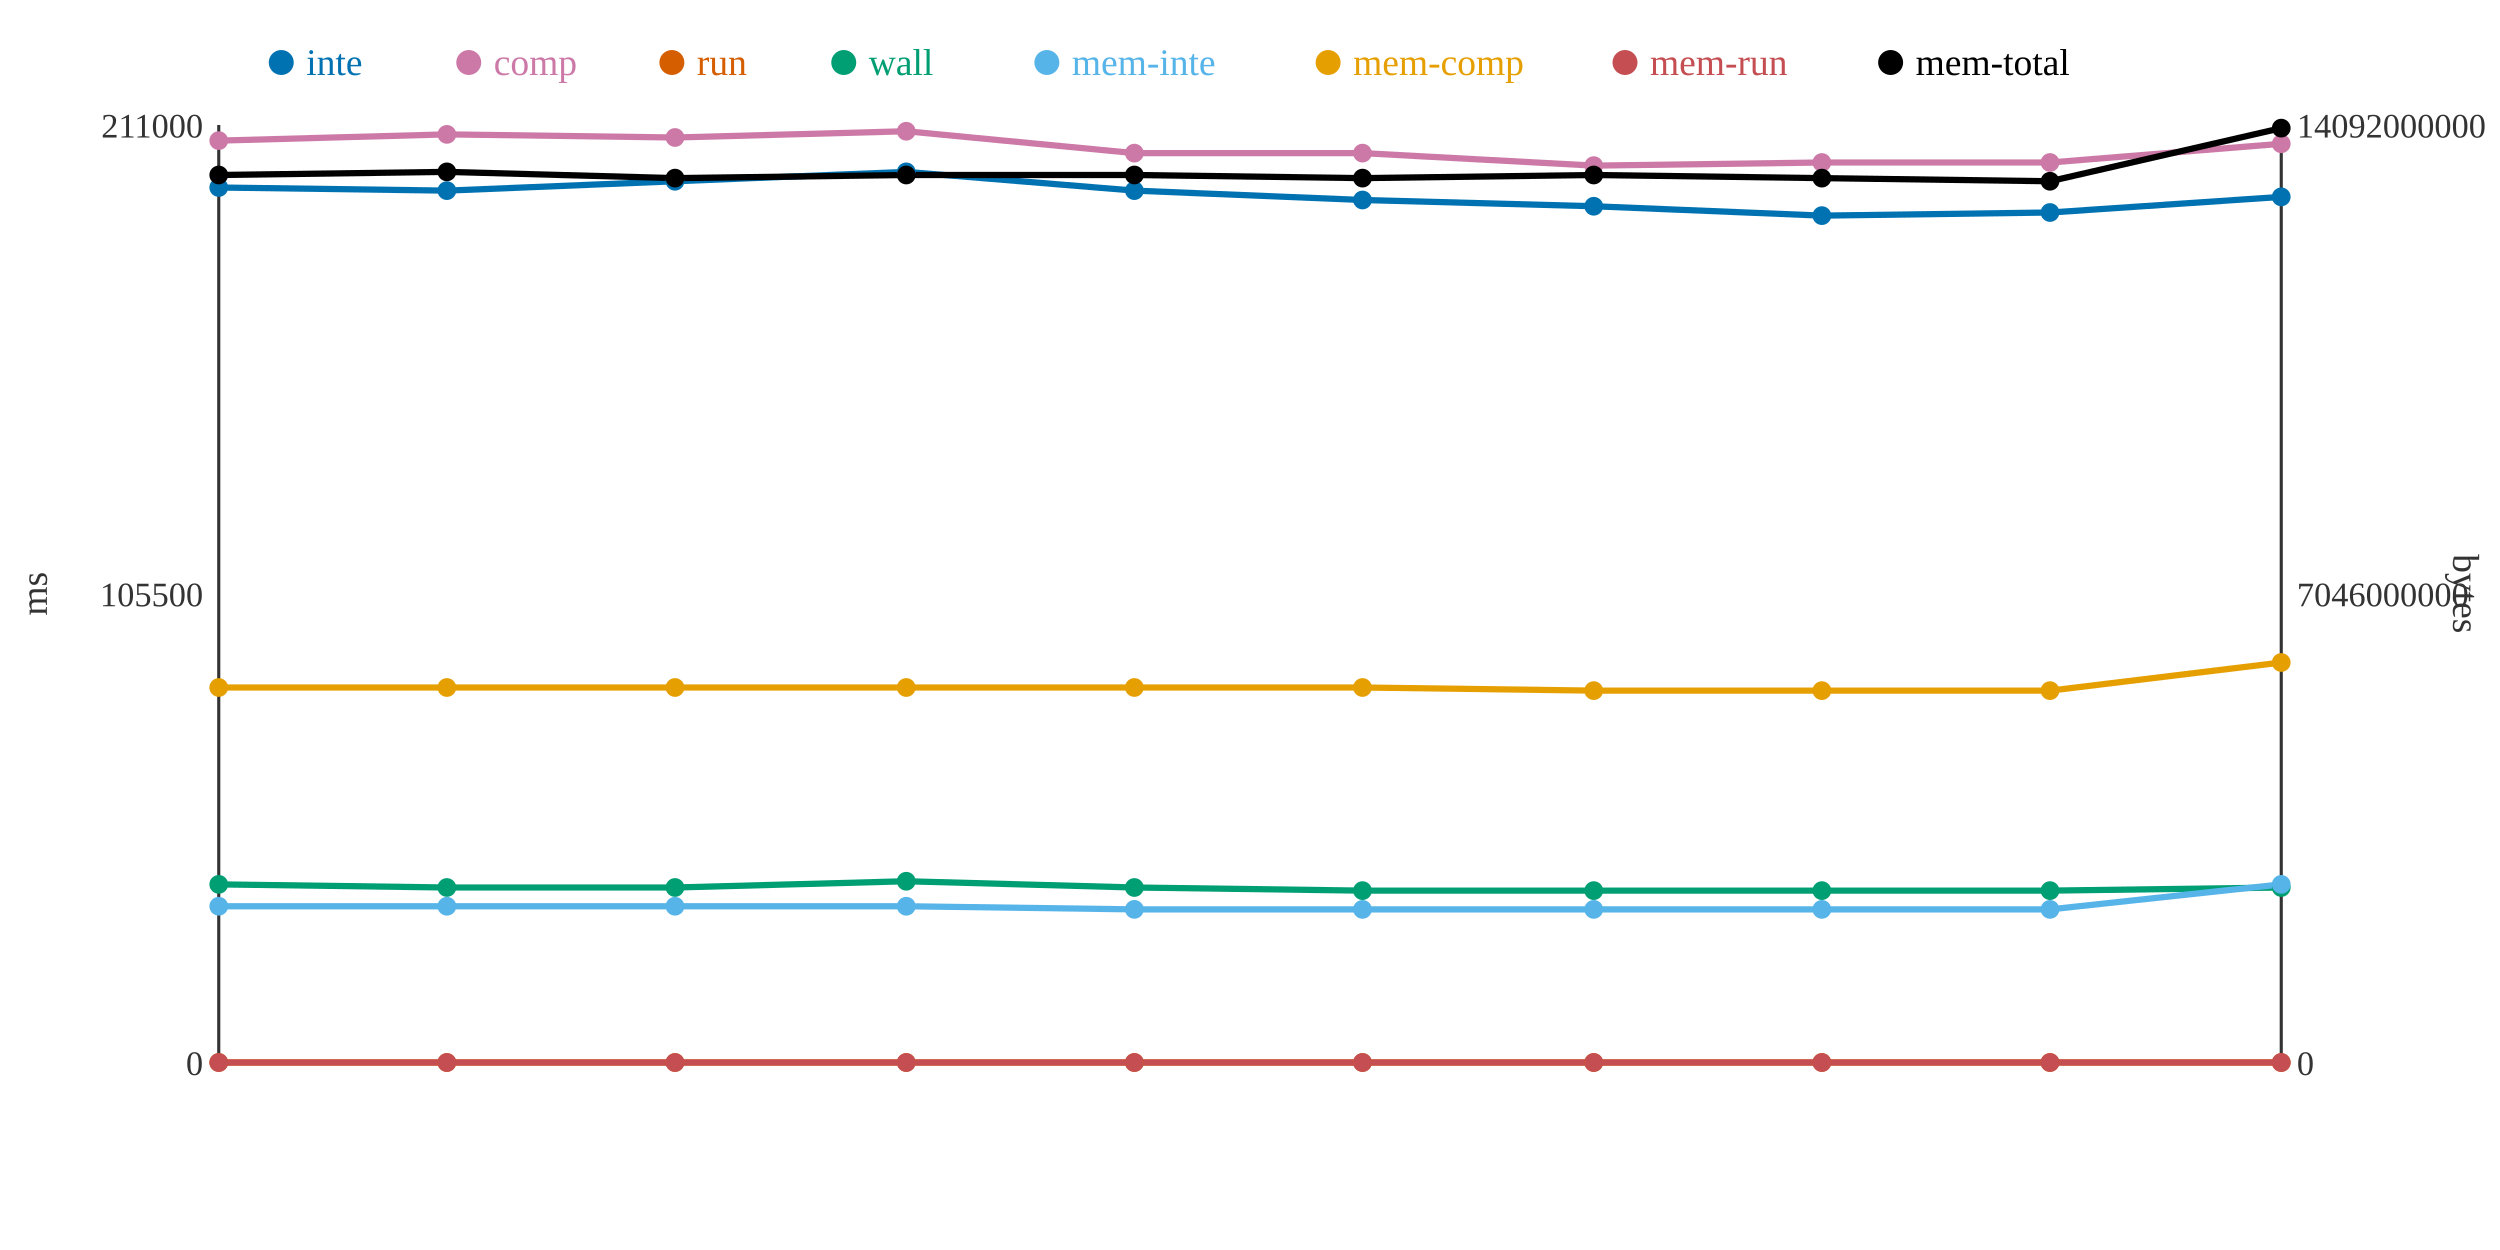
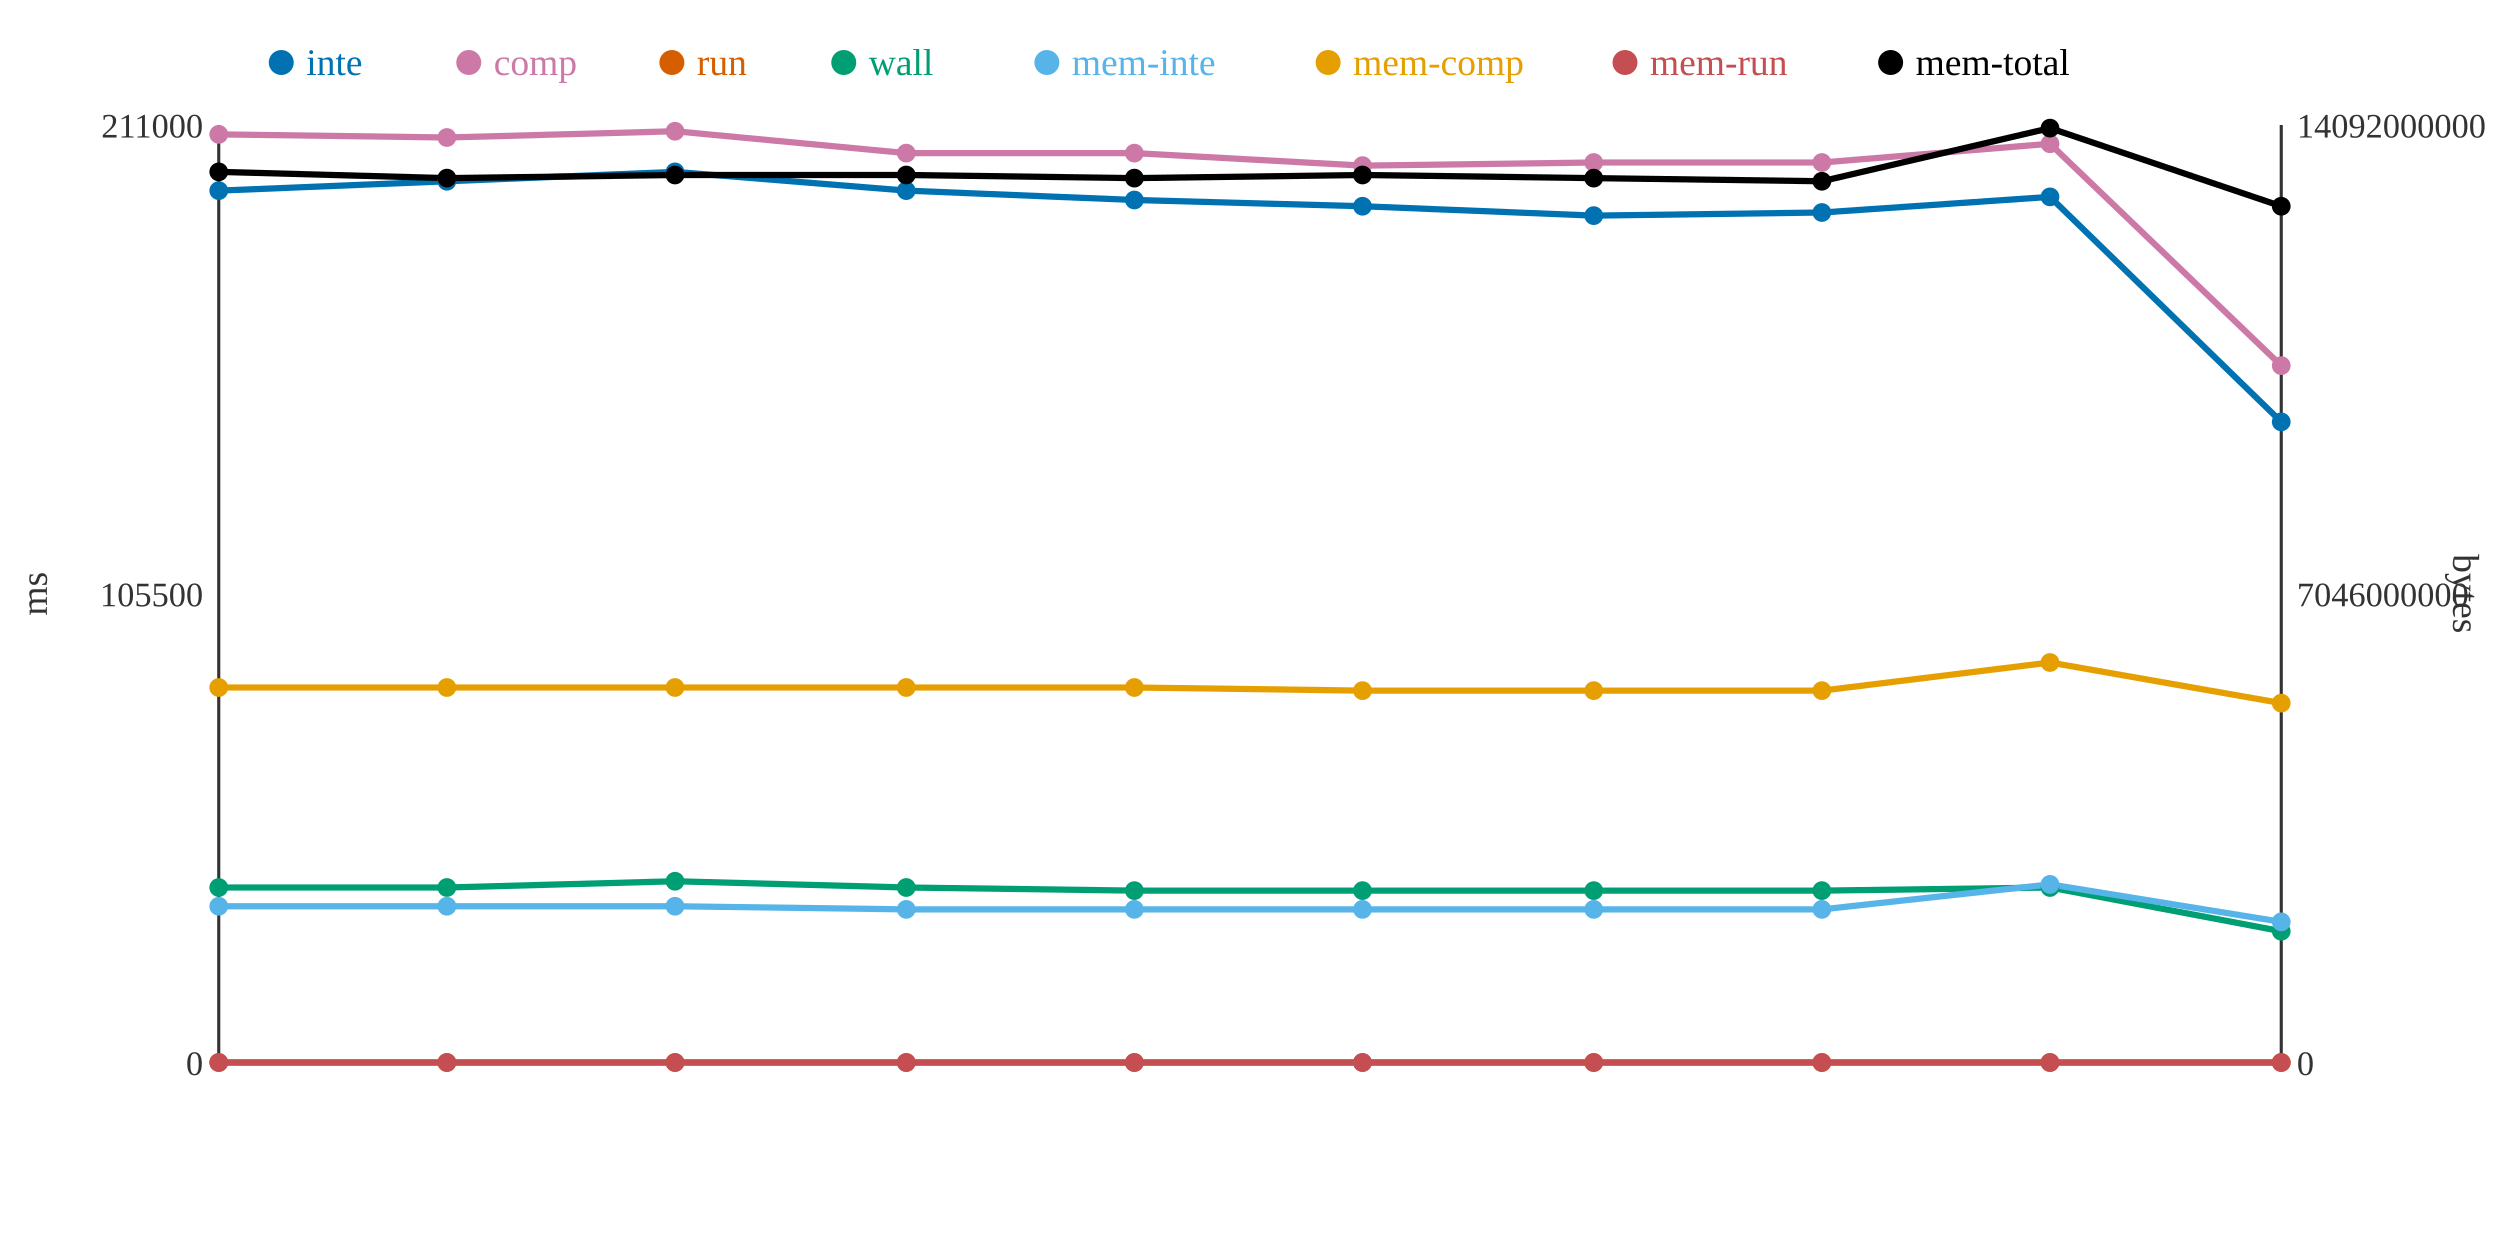
<svg xmlns="http://www.w3.org/2000/svg" width="800" height="400">
  <rect width="800" height="400" fill="white" />
  <line x1="70" y1="40" x2="70" y2="340" stroke="#333" stroke-width="1" />
  <line x1="70" y1="340" x2="730" y2="340" stroke="#333" stroke-width="1" />
  <line x1="730" y1="40" x2="730" y2="340" stroke="#333" stroke-width="1" />
  <text x="65" y="344" text-anchor="end" font-size="11" fill="#333">0</text>
  <text x="65" y="194" text-anchor="end" font-size="11" fill="#333">105500</text>
  <text x="65" y="44" text-anchor="end" font-size="11" fill="#333">211000</text>
  <text x="15" y="190" text-anchor="middle" font-size="12" fill="#333" transform="rotate(-90 15 190)">ms</text>
  <text x="735" y="344" text-anchor="start" font-size="11" fill="#333">0</text>
  <text x="735" y="194" text-anchor="start" font-size="11" fill="#333">7046000000</text>
  <text x="735" y="44" text-anchor="start" font-size="11" fill="#333">14092000000</text>
  <text x="785" y="190" text-anchor="middle" font-size="12" fill="#333" transform="rotate(90 785 190)">bytes</text>
-   <polyline points="70,60 143,61 216,58 290,55 363,61 436,64 510,66 583,69 656,68 730,63" fill="none" stroke="#0072B2" stroke-width="2" />
-   <polyline points="70,45 143,43 216,44 290,42 363,49 436,49 510,53 583,52 656,52 730,46" fill="none" stroke="#CC79A7" stroke-width="2" />
+   <polyline points="70,61 143,58 216,55 290,61 363,64 436,66 510,69 583,68 656,63 730,135" fill="none" stroke="#0072B2" stroke-width="2" />
+   <polyline points="70,43 143,44 216,42 290,49 363,49 436,53 510,52 583,52 656,46 730,117" fill="none" stroke="#CC79A7" stroke-width="2" />
  <polyline points="70,340 143,340 216,340 290,340 363,340 436,340 510,340 583,340 656,340 730,340" fill="none" stroke="#D55E00" stroke-width="2" />
-   <polyline points="70,283 143,284 216,284 290,282 363,284 436,285 510,285 583,285 656,285 730,284" fill="none" stroke="#009E73" stroke-width="2" />
-   <polyline points="70,290 143,290 216,290 290,290 363,291 436,291 510,291 583,291 656,291 730,283" fill="none" stroke="#56B4E9" stroke-width="2" />
-   <polyline points="70,220 143,220 216,220 290,220 363,220 436,220 510,221 583,221 656,221 730,212" fill="none" stroke="#E69F00" stroke-width="2" />
+   <polyline points="70,284 143,284 216,282 290,284 363,285 436,285 510,285 583,285 656,284 730,298" fill="none" stroke="#009E73" stroke-width="2" />
+   <polyline points="70,290 143,290 216,290 290,291 363,291 436,291 510,291 583,291 656,283 730,295" fill="none" stroke="#56B4E9" stroke-width="2" />
+   <polyline points="70,220 143,220 216,220 290,220 363,220 436,221 510,221 583,221 656,212 730,225" fill="none" stroke="#E69F00" stroke-width="2" />
  <polyline points="70,340 143,340 216,340 290,340 363,340 436,340 510,340 583,340 656,340 730,340" fill="none" stroke="#C44E52" stroke-width="2" />
-   <polyline points="70,56 143,55 216,57 290,56 363,56 436,57 510,56 583,57 656,58 730,41" fill="none" stroke="#000000" stroke-width="2" />
-   <circle cx="70" cy="60" r="3" fill="#0072B2" />
-   <circle cx="70" cy="45" r="3" fill="#CC79A7" />
+   <polyline points="70,55 143,57 216,56 290,56 363,57 436,56 510,57 583,58 656,41 730,66" fill="none" stroke="#000000" stroke-width="2" />
+   <circle cx="70" cy="61" r="3" fill="#0072B2" />
+   <circle cx="70" cy="43" r="3" fill="#CC79A7" />
  <circle cx="70" cy="340" r="3" fill="#D55E00" />
-   <circle cx="70" cy="283" r="3" fill="#009E73" />
+   <circle cx="70" cy="284" r="3" fill="#009E73" />
  <circle cx="70" cy="290" r="3" fill="#56B4E9" />
  <circle cx="70" cy="220" r="3" fill="#E69F00" />
  <circle cx="70" cy="340" r="3" fill="#C44E52" />
-   <circle cx="70" cy="56" r="3" fill="#000000" />
-   <circle cx="143" cy="61" r="3" fill="#0072B2" />
-   <circle cx="143" cy="43" r="3" fill="#CC79A7" />
+   <circle cx="70" cy="55" r="3" fill="#000000" />
+   <circle cx="143" cy="58" r="3" fill="#0072B2" />
+   <circle cx="143" cy="44" r="3" fill="#CC79A7" />
  <circle cx="143" cy="340" r="3" fill="#D55E00" />
  <circle cx="143" cy="284" r="3" fill="#009E73" />
  <circle cx="143" cy="290" r="3" fill="#56B4E9" />
  <circle cx="143" cy="220" r="3" fill="#E69F00" />
  <circle cx="143" cy="340" r="3" fill="#C44E52" />
-   <circle cx="143" cy="55" r="3" fill="#000000" />
-   <circle cx="216" cy="58" r="3" fill="#0072B2" />
-   <circle cx="216" cy="44" r="3" fill="#CC79A7" />
+   <circle cx="143" cy="57" r="3" fill="#000000" />
+   <circle cx="216" cy="55" r="3" fill="#0072B2" />
+   <circle cx="216" cy="42" r="3" fill="#CC79A7" />
  <circle cx="216" cy="340" r="3" fill="#D55E00" />
-   <circle cx="216" cy="284" r="3" fill="#009E73" />
+   <circle cx="216" cy="282" r="3" fill="#009E73" />
  <circle cx="216" cy="290" r="3" fill="#56B4E9" />
  <circle cx="216" cy="220" r="3" fill="#E69F00" />
  <circle cx="216" cy="340" r="3" fill="#C44E52" />
-   <circle cx="216" cy="57" r="3" fill="#000000" />
-   <circle cx="290" cy="55" r="3" fill="#0072B2" />
-   <circle cx="290" cy="42" r="3" fill="#CC79A7" />
+   <circle cx="216" cy="56" r="3" fill="#000000" />
+   <circle cx="290" cy="61" r="3" fill="#0072B2" />
+   <circle cx="290" cy="49" r="3" fill="#CC79A7" />
  <circle cx="290" cy="340" r="3" fill="#D55E00" />
-   <circle cx="290" cy="282" r="3" fill="#009E73" />
-   <circle cx="290" cy="290" r="3" fill="#56B4E9" />
+   <circle cx="290" cy="284" r="3" fill="#009E73" />
+   <circle cx="290" cy="291" r="3" fill="#56B4E9" />
  <circle cx="290" cy="220" r="3" fill="#E69F00" />
  <circle cx="290" cy="340" r="3" fill="#C44E52" />
  <circle cx="290" cy="56" r="3" fill="#000000" />
-   <circle cx="363" cy="61" r="3" fill="#0072B2" />
+   <circle cx="363" cy="64" r="3" fill="#0072B2" />
  <circle cx="363" cy="49" r="3" fill="#CC79A7" />
  <circle cx="363" cy="340" r="3" fill="#D55E00" />
-   <circle cx="363" cy="284" r="3" fill="#009E73" />
+   <circle cx="363" cy="285" r="3" fill="#009E73" />
  <circle cx="363" cy="291" r="3" fill="#56B4E9" />
  <circle cx="363" cy="220" r="3" fill="#E69F00" />
  <circle cx="363" cy="340" r="3" fill="#C44E52" />
-   <circle cx="363" cy="56" r="3" fill="#000000" />
-   <circle cx="436" cy="64" r="3" fill="#0072B2" />
-   <circle cx="436" cy="49" r="3" fill="#CC79A7" />
+   <circle cx="363" cy="57" r="3" fill="#000000" />
+   <circle cx="436" cy="66" r="3" fill="#0072B2" />
+   <circle cx="436" cy="53" r="3" fill="#CC79A7" />
  <circle cx="436" cy="340" r="3" fill="#D55E00" />
  <circle cx="436" cy="285" r="3" fill="#009E73" />
  <circle cx="436" cy="291" r="3" fill="#56B4E9" />
-   <circle cx="436" cy="220" r="3" fill="#E69F00" />
+   <circle cx="436" cy="221" r="3" fill="#E69F00" />
  <circle cx="436" cy="340" r="3" fill="#C44E52" />
-   <circle cx="436" cy="57" r="3" fill="#000000" />
-   <circle cx="510" cy="66" r="3" fill="#0072B2" />
-   <circle cx="510" cy="53" r="3" fill="#CC79A7" />
+   <circle cx="436" cy="56" r="3" fill="#000000" />
+   <circle cx="510" cy="69" r="3" fill="#0072B2" />
+   <circle cx="510" cy="52" r="3" fill="#CC79A7" />
  <circle cx="510" cy="340" r="3" fill="#D55E00" />
  <circle cx="510" cy="285" r="3" fill="#009E73" />
  <circle cx="510" cy="291" r="3" fill="#56B4E9" />
  <circle cx="510" cy="221" r="3" fill="#E69F00" />
  <circle cx="510" cy="340" r="3" fill="#C44E52" />
-   <circle cx="510" cy="56" r="3" fill="#000000" />
-   <circle cx="583" cy="69" r="3" fill="#0072B2" />
+   <circle cx="510" cy="57" r="3" fill="#000000" />
+   <circle cx="583" cy="68" r="3" fill="#0072B2" />
  <circle cx="583" cy="52" r="3" fill="#CC79A7" />
  <circle cx="583" cy="340" r="3" fill="#D55E00" />
  <circle cx="583" cy="285" r="3" fill="#009E73" />
  <circle cx="583" cy="291" r="3" fill="#56B4E9" />
  <circle cx="583" cy="221" r="3" fill="#E69F00" />
  <circle cx="583" cy="340" r="3" fill="#C44E52" />
-   <circle cx="583" cy="57" r="3" fill="#000000" />
-   <circle cx="656" cy="68" r="3" fill="#0072B2" />
-   <circle cx="656" cy="52" r="3" fill="#CC79A7" />
+   <circle cx="583" cy="58" r="3" fill="#000000" />
+   <circle cx="656" cy="63" r="3" fill="#0072B2" />
+   <circle cx="656" cy="46" r="3" fill="#CC79A7" />
  <circle cx="656" cy="340" r="3" fill="#D55E00" />
-   <circle cx="656" cy="285" r="3" fill="#009E73" />
-   <circle cx="656" cy="291" r="3" fill="#56B4E9" />
-   <circle cx="656" cy="221" r="3" fill="#E69F00" />
+   <circle cx="656" cy="284" r="3" fill="#009E73" />
+   <circle cx="656" cy="283" r="3" fill="#56B4E9" />
+   <circle cx="656" cy="212" r="3" fill="#E69F00" />
  <circle cx="656" cy="340" r="3" fill="#C44E52" />
-   <circle cx="656" cy="58" r="3" fill="#000000" />
-   <circle cx="730" cy="63" r="3" fill="#0072B2" />
-   <circle cx="730" cy="46" r="3" fill="#CC79A7" />
+   <circle cx="656" cy="41" r="3" fill="#000000" />
+   <circle cx="730" cy="135" r="3" fill="#0072B2" />
+   <circle cx="730" cy="117" r="3" fill="#CC79A7" />
  <circle cx="730" cy="340" r="3" fill="#D55E00" />
-   <circle cx="730" cy="284" r="3" fill="#009E73" />
-   <circle cx="730" cy="283" r="3" fill="#56B4E9" />
-   <circle cx="730" cy="212" r="3" fill="#E69F00" />
+   <circle cx="730" cy="298" r="3" fill="#009E73" />
+   <circle cx="730" cy="295" r="3" fill="#56B4E9" />
+   <circle cx="730" cy="225" r="3" fill="#E69F00" />
  <circle cx="730" cy="340" r="3" fill="#C44E52" />
-   <circle cx="730" cy="41" r="3" fill="#000000" />
+   <circle cx="730" cy="66" r="3" fill="#000000" />
  <circle cx="90" cy="20" r="4" fill="#0072B2" />
  <text x="98" y="24" text-anchor="start" font-size="12" fill="#0072B2">inte</text>
  <circle cx="150" cy="20" r="4" fill="#CC79A7" />
  <text x="158" y="24" text-anchor="start" font-size="12" fill="#CC79A7">comp</text>
  <circle cx="215" cy="20" r="4" fill="#D55E00" />
  <text x="223" y="24" text-anchor="start" font-size="12" fill="#D55E00">run</text>
  <circle cx="270" cy="20" r="4" fill="#009E73" />
  <text x="278" y="24" text-anchor="start" font-size="12" fill="#009E73">wall</text>
  <circle cx="335" cy="20" r="4" fill="#56B4E9" />
  <text x="343" y="24" text-anchor="start" font-size="12" fill="#56B4E9">mem-inte</text>
  <circle cx="425" cy="20" r="4" fill="#E69F00" />
  <text x="433" y="24" text-anchor="start" font-size="12" fill="#E69F00">mem-comp</text>
  <circle cx="520" cy="20" r="4" fill="#C44E52" />
  <text x="528" y="24" text-anchor="start" font-size="12" fill="#C44E52">mem-run</text>
  <circle cx="605" cy="20" r="4" fill="#000000" />
  <text x="613" y="24" text-anchor="start" font-size="12" fill="#000000">mem-total</text>
</svg>
